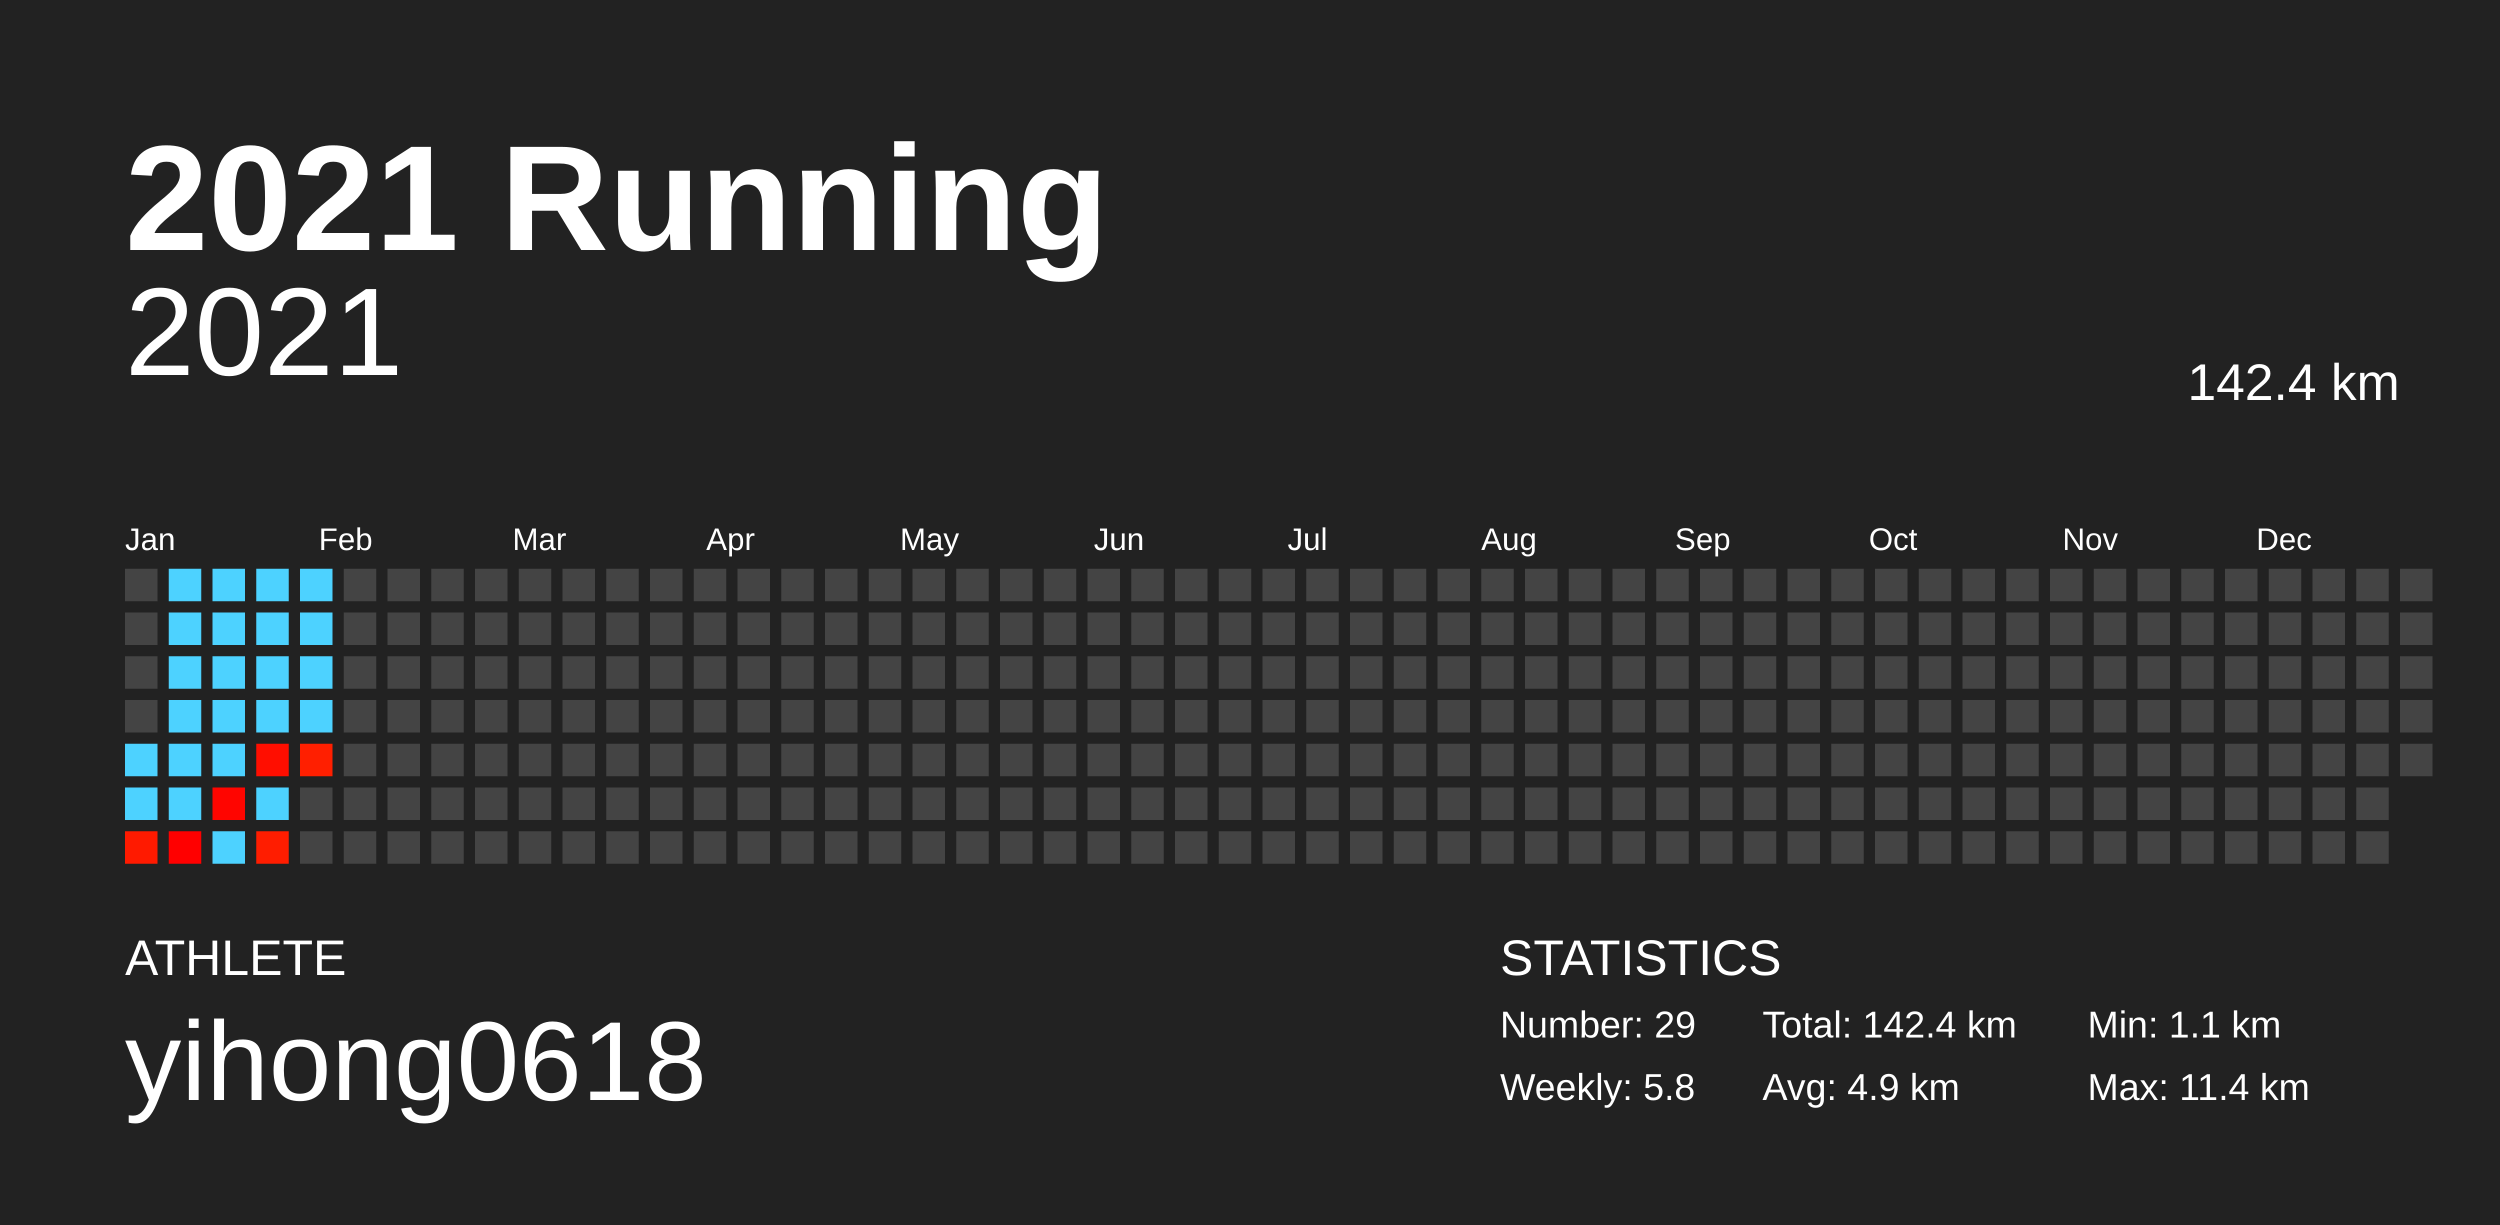
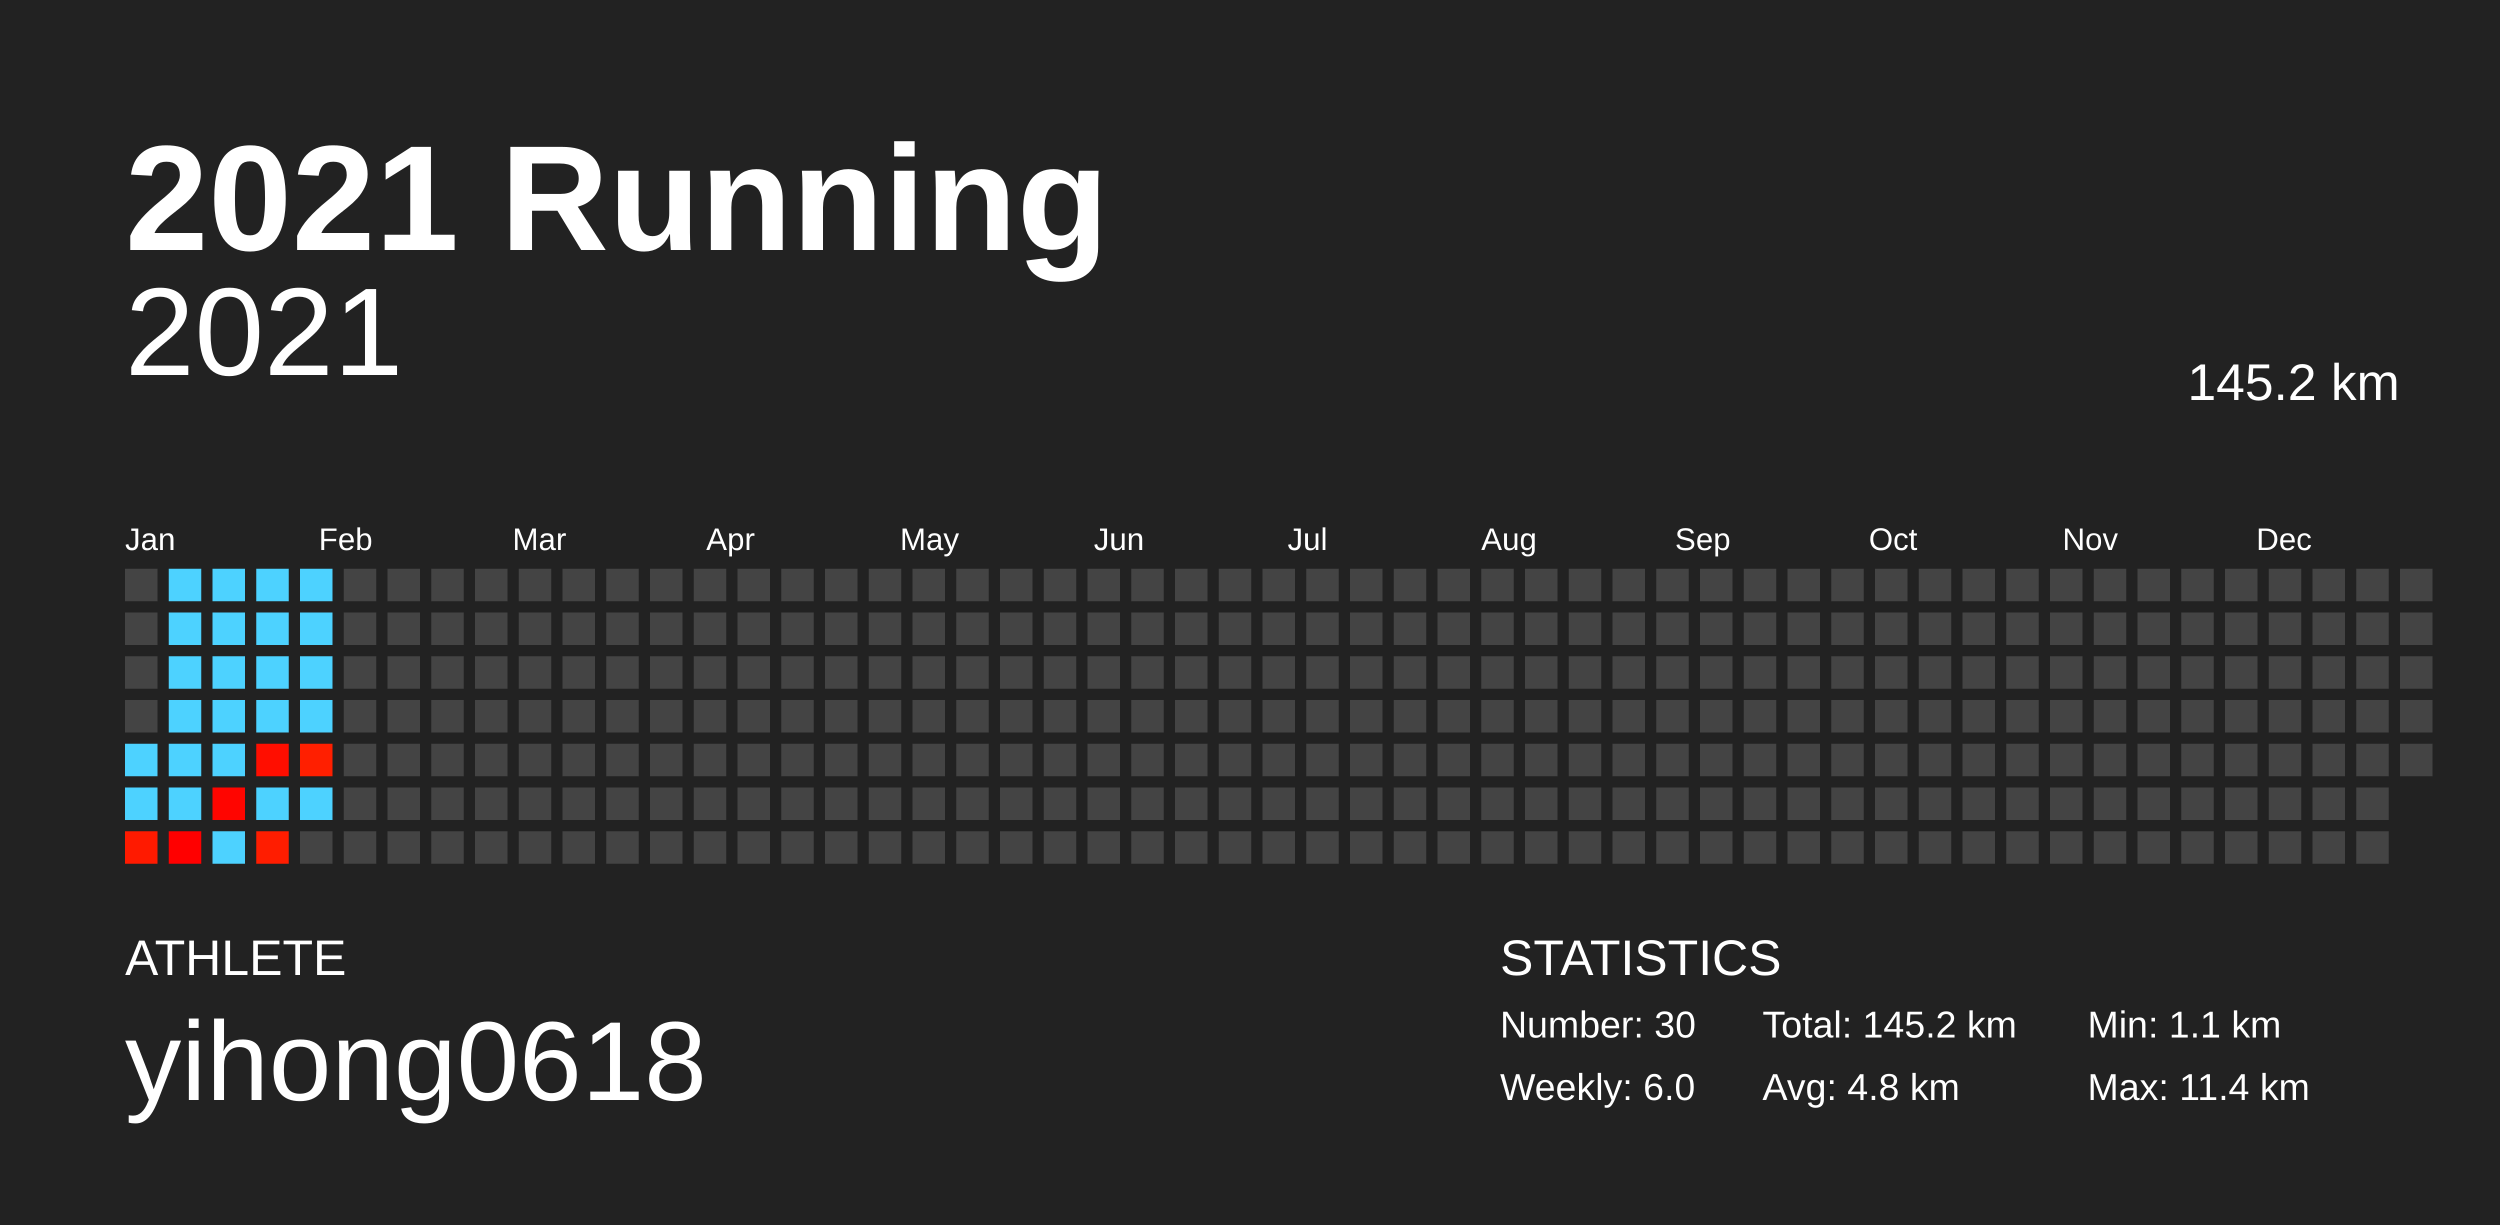
<svg xmlns="http://www.w3.org/2000/svg" baseProfile="full" height="98mm" version="1.1" viewBox="0,0,200,98" width="200mm">
  <defs />
  <rect fill="#222222" height="98" width="200" x="0" y="0" />
  <text fill="#FFFFFF" style="font-size:12px; font-family:Arial; font-weight:bold;" x="10" y="20">2021 Running</text>
  <text fill="#FFFFFF" style="font-size:4px; font-family:Arial" x="10" y="78">ATHLETE</text>
  <text fill="#FFFFFF" style="font-size:9px; font-family:Arial" x="10" y="88">yihong0618</text>
  <text fill="#FFFFFF" style="font-size:4px; font-family:Arial" x="120" y="78">STATISTICS</text>
-   <text fill="#FFFFFF" style="font-size:3px; font-family:Arial" x="120" y="83">Number: 29</text>
-   <text fill="#FFFFFF" style="font-size:3px; font-family:Arial" x="120" y="88">Weekly: 5.8</text>
-   <text fill="#FFFFFF" style="font-size:3px; font-family:Arial" x="141" y="83">Total: 142.4 km</text>
-   <text fill="#FFFFFF" style="font-size:3px; font-family:Arial" x="141" y="88">Avg: 4.9 km</text>
+   <text fill="#FFFFFF" style="font-size:3px; font-family:Arial" x="120" y="83">Number: 30</text>
+   <text fill="#FFFFFF" style="font-size:3px; font-family:Arial" x="120" y="88">Weekly: 6.0</text>
+   <text fill="#FFFFFF" style="font-size:3px; font-family:Arial" x="141" y="83">Total: 145.2 km</text>
+   <text fill="#FFFFFF" style="font-size:3px; font-family:Arial" x="141" y="88">Avg: 4.8 km</text>
  <text fill="#FFFFFF" style="font-size:3px; font-family:Arial" x="167" y="83">Min: 1.1 km</text>
  <text fill="#FFFFFF" style="font-size:3px; font-family:Arial" x="167" y="88">Max: 11.4 km</text>
  <text alignment-baseline="hanging" fill="#FFFFFF" style="font-size:10.0px; font-family:Arial;" x="10" y="30">2021</text>
-   <text alignment-baseline="hanging" fill="#FFFFFF" style="font-size:4.125px; font-family:Arial;" x="175" y="32">142.4 km</text>
+   <text alignment-baseline="hanging" fill="#FFFFFF" style="font-size:4.125px; font-family:Arial;" x="175" y="32">145.2 km</text>
  <text fill="#FFFFFF" style="font-size:2.5px; font-family:Arial" x="10.0" y="44">Jan</text>
  <text fill="#FFFFFF" style="font-size:2.5px; font-family:Arial" x="25.5" y="44">Feb</text>
  <text fill="#FFFFFF" style="font-size:2.5px; font-family:Arial" x="41.0" y="44">Mar</text>
  <text fill="#FFFFFF" style="font-size:2.5px; font-family:Arial" x="56.5" y="44">Apr</text>
  <text fill="#FFFFFF" style="font-size:2.5px; font-family:Arial" x="72.0" y="44">May</text>
  <text fill="#FFFFFF" style="font-size:2.5px; font-family:Arial" x="87.5" y="44">Jun</text>
  <text fill="#FFFFFF" style="font-size:2.5px; font-family:Arial" x="103.0" y="44">Jul</text>
  <text fill="#FFFFFF" style="font-size:2.5px; font-family:Arial" x="118.5" y="44">Aug</text>
  <text fill="#FFFFFF" style="font-size:2.5px; font-family:Arial" x="134.0" y="44">Sep</text>
  <text fill="#FFFFFF" style="font-size:2.5px; font-family:Arial" x="149.5" y="44">Oct</text>
  <text fill="#FFFFFF" style="font-size:2.5px; font-family:Arial" x="165.0" y="44">Nov</text>
  <text fill="#FFFFFF" style="font-size:2.5px; font-family:Arial" x="180.5" y="44">Dec</text>
  <rect fill="#444444" height="2.6" width="2.6" x="10.0" y="45.5" />
  <rect fill="#444444" height="2.6" width="2.6" x="10.0" y="49.0" />
  <rect fill="#444444" height="2.6" width="2.6" x="10.0" y="52.5" />
  <rect fill="#444444" height="2.6" width="2.6" x="10.0" y="56.0" />
  <rect fill="#4dd2ff" height="2.6" width="2.6" x="10.0" y="59.5" />
  <rect fill="#4dd2ff" height="2.6" width="2.6" x="10.0" y="63.0" />
  <rect fill="#ff1a00" height="2.6" width="2.6" x="10.0" y="66.5" />
  <rect fill="#4dd2ff" height="2.6" width="2.6" x="13.5" y="45.5" />
  <rect fill="#4dd2ff" height="2.6" width="2.6" x="13.5" y="49.0" />
  <rect fill="#4dd2ff" height="2.6" width="2.6" x="13.5" y="52.5" />
  <rect fill="#4dd2ff" height="2.6" width="2.6" x="13.5" y="56.0" />
  <rect fill="#4dd2ff" height="2.6" width="2.6" x="13.5" y="59.5" />
  <rect fill="#4dd2ff" height="2.6" width="2.6" x="13.5" y="63.0" />
  <rect fill="#ff0000" height="2.6" width="2.6" x="13.5" y="66.5" />
  <rect fill="#4dd2ff" height="2.6" width="2.6" x="17.0" y="45.5" />
  <rect fill="#4dd2ff" height="2.6" width="2.6" x="17.0" y="49.0" />
  <rect fill="#4dd2ff" height="2.6" width="2.6" x="17.0" y="52.5" />
  <rect fill="#4dd2ff" height="2.6" width="2.6" x="17.0" y="56.0" />
  <rect fill="#4dd2ff" height="2.6" width="2.6" x="17.0" y="59.5" />
  <rect fill="#ff0500" height="2.6" width="2.6" x="17.0" y="63.0" />
  <rect fill="#4dd2ff" height="2.6" width="2.6" x="17.0" y="66.5" />
  <rect fill="#4dd2ff" height="2.6" width="2.6" x="20.5" y="45.5" />
  <rect fill="#4dd2ff" height="2.6" width="2.6" x="20.5" y="49.0" />
  <rect fill="#4dd2ff" height="2.6" width="2.6" x="20.5" y="52.5" />
  <rect fill="#4dd2ff" height="2.6" width="2.6" x="20.5" y="56.0" />
  <rect fill="#ff0e00" height="2.6" width="2.6" x="20.5" y="59.5" />
  <rect fill="#4dd2ff" height="2.6" width="2.6" x="20.5" y="63.0" />
  <rect fill="#ff1d00" height="2.6" width="2.6" x="20.5" y="66.5" />
  <rect fill="#4dd2ff" height="2.6" width="2.6" x="24.0" y="45.5" />
  <rect fill="#4dd2ff" height="2.6" width="2.6" x="24.0" y="49.0" />
  <rect fill="#4dd2ff" height="2.6" width="2.6" x="24.0" y="52.5" />
  <rect fill="#4dd2ff" height="2.6" width="2.6" x="24.0" y="56.0" />
  <rect fill="#ff1f00" height="2.6" width="2.6" x="24.0" y="59.5" />
-   <rect fill="#444444" height="2.6" width="2.6" x="24.0" y="63.0" />
+   <rect fill="#4dd2ff" height="2.6" width="2.6" x="24.0" y="63.0" />
  <rect fill="#444444" height="2.6" width="2.6" x="24.0" y="66.5" />
  <rect fill="#444444" height="2.6" width="2.6" x="27.5" y="45.5" />
  <rect fill="#444444" height="2.6" width="2.6" x="27.5" y="49.0" />
  <rect fill="#444444" height="2.6" width="2.6" x="27.5" y="52.5" />
  <rect fill="#444444" height="2.6" width="2.6" x="27.5" y="56.0" />
  <rect fill="#444444" height="2.6" width="2.6" x="27.5" y="59.5" />
  <rect fill="#444444" height="2.6" width="2.6" x="27.5" y="63.0" />
  <rect fill="#444444" height="2.6" width="2.6" x="27.5" y="66.5" />
  <rect fill="#444444" height="2.6" width="2.6" x="31.0" y="45.5" />
  <rect fill="#444444" height="2.6" width="2.6" x="31.0" y="49.0" />
  <rect fill="#444444" height="2.6" width="2.6" x="31.0" y="52.5" />
  <rect fill="#444444" height="2.6" width="2.6" x="31.0" y="56.0" />
  <rect fill="#444444" height="2.6" width="2.6" x="31.0" y="59.5" />
  <rect fill="#444444" height="2.6" width="2.6" x="31.0" y="63.0" />
  <rect fill="#444444" height="2.6" width="2.6" x="31.0" y="66.5" />
  <rect fill="#444444" height="2.6" width="2.6" x="34.5" y="45.5" />
  <rect fill="#444444" height="2.6" width="2.6" x="34.5" y="49.0" />
  <rect fill="#444444" height="2.6" width="2.6" x="34.5" y="52.5" />
  <rect fill="#444444" height="2.6" width="2.6" x="34.5" y="56.0" />
  <rect fill="#444444" height="2.6" width="2.6" x="34.5" y="59.5" />
  <rect fill="#444444" height="2.6" width="2.6" x="34.5" y="63.0" />
  <rect fill="#444444" height="2.6" width="2.6" x="34.5" y="66.5" />
  <rect fill="#444444" height="2.6" width="2.6" x="38.0" y="45.5" />
  <rect fill="#444444" height="2.6" width="2.6" x="38.0" y="49.0" />
  <rect fill="#444444" height="2.6" width="2.6" x="38.0" y="52.5" />
  <rect fill="#444444" height="2.6" width="2.6" x="38.0" y="56.0" />
  <rect fill="#444444" height="2.6" width="2.6" x="38.0" y="59.5" />
  <rect fill="#444444" height="2.6" width="2.6" x="38.0" y="63.0" />
  <rect fill="#444444" height="2.6" width="2.6" x="38.0" y="66.5" />
  <rect fill="#444444" height="2.6" width="2.6" x="41.5" y="45.5" />
  <rect fill="#444444" height="2.6" width="2.6" x="41.5" y="49.0" />
  <rect fill="#444444" height="2.6" width="2.6" x="41.5" y="52.5" />
  <rect fill="#444444" height="2.6" width="2.6" x="41.5" y="56.0" />
  <rect fill="#444444" height="2.6" width="2.6" x="41.5" y="59.5" />
  <rect fill="#444444" height="2.6" width="2.6" x="41.5" y="63.0" />
  <rect fill="#444444" height="2.6" width="2.6" x="41.5" y="66.5" />
  <rect fill="#444444" height="2.6" width="2.6" x="45.0" y="45.5" />
  <rect fill="#444444" height="2.6" width="2.6" x="45.0" y="49.0" />
  <rect fill="#444444" height="2.6" width="2.6" x="45.0" y="52.5" />
  <rect fill="#444444" height="2.6" width="2.6" x="45.0" y="56.0" />
  <rect fill="#444444" height="2.6" width="2.6" x="45.0" y="59.5" />
  <rect fill="#444444" height="2.6" width="2.6" x="45.0" y="63.0" />
  <rect fill="#444444" height="2.6" width="2.6" x="45.0" y="66.5" />
  <rect fill="#444444" height="2.6" width="2.6" x="48.5" y="45.5" />
  <rect fill="#444444" height="2.6" width="2.6" x="48.5" y="49.0" />
  <rect fill="#444444" height="2.6" width="2.6" x="48.5" y="52.5" />
  <rect fill="#444444" height="2.6" width="2.6" x="48.5" y="56.0" />
  <rect fill="#444444" height="2.6" width="2.6" x="48.5" y="59.5" />
  <rect fill="#444444" height="2.6" width="2.6" x="48.5" y="63.0" />
  <rect fill="#444444" height="2.6" width="2.6" x="48.5" y="66.5" />
  <rect fill="#444444" height="2.6" width="2.6" x="52.0" y="45.5" />
  <rect fill="#444444" height="2.6" width="2.6" x="52.0" y="49.0" />
  <rect fill="#444444" height="2.6" width="2.6" x="52.0" y="52.5" />
  <rect fill="#444444" height="2.6" width="2.6" x="52.0" y="56.0" />
  <rect fill="#444444" height="2.6" width="2.6" x="52.0" y="59.5" />
  <rect fill="#444444" height="2.6" width="2.6" x="52.0" y="63.0" />
  <rect fill="#444444" height="2.6" width="2.6" x="52.0" y="66.5" />
  <rect fill="#444444" height="2.6" width="2.6" x="55.5" y="45.5" />
  <rect fill="#444444" height="2.6" width="2.6" x="55.5" y="49.0" />
  <rect fill="#444444" height="2.6" width="2.6" x="55.5" y="52.5" />
  <rect fill="#444444" height="2.6" width="2.6" x="55.5" y="56.0" />
  <rect fill="#444444" height="2.6" width="2.6" x="55.5" y="59.5" />
  <rect fill="#444444" height="2.6" width="2.6" x="55.5" y="63.0" />
  <rect fill="#444444" height="2.6" width="2.6" x="55.5" y="66.5" />
  <rect fill="#444444" height="2.6" width="2.6" x="59.0" y="45.5" />
  <rect fill="#444444" height="2.6" width="2.6" x="59.0" y="49.0" />
  <rect fill="#444444" height="2.6" width="2.6" x="59.0" y="52.5" />
  <rect fill="#444444" height="2.6" width="2.6" x="59.0" y="56.0" />
  <rect fill="#444444" height="2.6" width="2.6" x="59.0" y="59.5" />
  <rect fill="#444444" height="2.6" width="2.6" x="59.0" y="63.0" />
  <rect fill="#444444" height="2.6" width="2.6" x="59.0" y="66.5" />
  <rect fill="#444444" height="2.6" width="2.6" x="62.5" y="45.5" />
  <rect fill="#444444" height="2.6" width="2.6" x="62.5" y="49.0" />
  <rect fill="#444444" height="2.6" width="2.6" x="62.5" y="52.5" />
  <rect fill="#444444" height="2.6" width="2.6" x="62.5" y="56.0" />
  <rect fill="#444444" height="2.6" width="2.6" x="62.5" y="59.5" />
  <rect fill="#444444" height="2.6" width="2.6" x="62.5" y="63.0" />
  <rect fill="#444444" height="2.6" width="2.6" x="62.5" y="66.5" />
  <rect fill="#444444" height="2.6" width="2.6" x="66.0" y="45.5" />
  <rect fill="#444444" height="2.6" width="2.6" x="66.0" y="49.0" />
  <rect fill="#444444" height="2.6" width="2.6" x="66.0" y="52.5" />
  <rect fill="#444444" height="2.6" width="2.6" x="66.0" y="56.0" />
  <rect fill="#444444" height="2.6" width="2.6" x="66.0" y="59.5" />
  <rect fill="#444444" height="2.6" width="2.6" x="66.0" y="63.0" />
  <rect fill="#444444" height="2.6" width="2.6" x="66.0" y="66.5" />
  <rect fill="#444444" height="2.6" width="2.6" x="69.5" y="45.5" />
  <rect fill="#444444" height="2.6" width="2.6" x="69.5" y="49.0" />
  <rect fill="#444444" height="2.6" width="2.6" x="69.5" y="52.5" />
  <rect fill="#444444" height="2.6" width="2.6" x="69.5" y="56.0" />
  <rect fill="#444444" height="2.6" width="2.6" x="69.5" y="59.5" />
  <rect fill="#444444" height="2.6" width="2.6" x="69.5" y="63.0" />
  <rect fill="#444444" height="2.6" width="2.6" x="69.5" y="66.5" />
  <rect fill="#444444" height="2.6" width="2.6" x="73.0" y="45.5" />
  <rect fill="#444444" height="2.6" width="2.6" x="73.0" y="49.0" />
  <rect fill="#444444" height="2.6" width="2.6" x="73.0" y="52.5" />
  <rect fill="#444444" height="2.6" width="2.6" x="73.0" y="56.0" />
  <rect fill="#444444" height="2.6" width="2.6" x="73.0" y="59.5" />
  <rect fill="#444444" height="2.6" width="2.6" x="73.0" y="63.0" />
  <rect fill="#444444" height="2.6" width="2.6" x="73.0" y="66.5" />
  <rect fill="#444444" height="2.6" width="2.6" x="76.5" y="45.5" />
  <rect fill="#444444" height="2.6" width="2.6" x="76.5" y="49.0" />
  <rect fill="#444444" height="2.6" width="2.6" x="76.5" y="52.5" />
  <rect fill="#444444" height="2.6" width="2.6" x="76.5" y="56.0" />
  <rect fill="#444444" height="2.6" width="2.6" x="76.5" y="59.5" />
  <rect fill="#444444" height="2.6" width="2.6" x="76.5" y="63.0" />
  <rect fill="#444444" height="2.6" width="2.6" x="76.5" y="66.5" />
  <rect fill="#444444" height="2.6" width="2.6" x="80.0" y="45.5" />
  <rect fill="#444444" height="2.6" width="2.6" x="80.0" y="49.0" />
  <rect fill="#444444" height="2.6" width="2.6" x="80.0" y="52.5" />
  <rect fill="#444444" height="2.6" width="2.6" x="80.0" y="56.0" />
  <rect fill="#444444" height="2.6" width="2.6" x="80.0" y="59.5" />
  <rect fill="#444444" height="2.6" width="2.6" x="80.0" y="63.0" />
  <rect fill="#444444" height="2.6" width="2.6" x="80.0" y="66.5" />
  <rect fill="#444444" height="2.6" width="2.6" x="83.5" y="45.5" />
  <rect fill="#444444" height="2.6" width="2.6" x="83.5" y="49.0" />
  <rect fill="#444444" height="2.6" width="2.6" x="83.5" y="52.5" />
  <rect fill="#444444" height="2.6" width="2.6" x="83.5" y="56.0" />
  <rect fill="#444444" height="2.6" width="2.6" x="83.5" y="59.5" />
  <rect fill="#444444" height="2.6" width="2.6" x="83.5" y="63.0" />
  <rect fill="#444444" height="2.6" width="2.6" x="83.5" y="66.5" />
  <rect fill="#444444" height="2.6" width="2.6" x="87.0" y="45.5" />
  <rect fill="#444444" height="2.6" width="2.6" x="87.0" y="49.0" />
  <rect fill="#444444" height="2.6" width="2.6" x="87.0" y="52.5" />
  <rect fill="#444444" height="2.6" width="2.6" x="87.0" y="56.0" />
  <rect fill="#444444" height="2.6" width="2.6" x="87.0" y="59.5" />
  <rect fill="#444444" height="2.6" width="2.6" x="87.0" y="63.0" />
  <rect fill="#444444" height="2.6" width="2.6" x="87.0" y="66.5" />
  <rect fill="#444444" height="2.6" width="2.6" x="90.5" y="45.5" />
  <rect fill="#444444" height="2.6" width="2.6" x="90.5" y="49.0" />
  <rect fill="#444444" height="2.6" width="2.6" x="90.5" y="52.5" />
  <rect fill="#444444" height="2.6" width="2.6" x="90.5" y="56.0" />
  <rect fill="#444444" height="2.6" width="2.6" x="90.5" y="59.5" />
  <rect fill="#444444" height="2.6" width="2.6" x="90.5" y="63.0" />
  <rect fill="#444444" height="2.6" width="2.6" x="90.5" y="66.5" />
  <rect fill="#444444" height="2.6" width="2.6" x="94.0" y="45.5" />
  <rect fill="#444444" height="2.6" width="2.6" x="94.0" y="49.0" />
  <rect fill="#444444" height="2.6" width="2.6" x="94.0" y="52.5" />
  <rect fill="#444444" height="2.6" width="2.6" x="94.0" y="56.0" />
  <rect fill="#444444" height="2.6" width="2.6" x="94.0" y="59.5" />
  <rect fill="#444444" height="2.6" width="2.6" x="94.0" y="63.0" />
  <rect fill="#444444" height="2.6" width="2.6" x="94.0" y="66.5" />
  <rect fill="#444444" height="2.6" width="2.6" x="97.5" y="45.5" />
  <rect fill="#444444" height="2.6" width="2.6" x="97.5" y="49.0" />
  <rect fill="#444444" height="2.6" width="2.6" x="97.5" y="52.5" />
  <rect fill="#444444" height="2.6" width="2.6" x="97.5" y="56.0" />
  <rect fill="#444444" height="2.6" width="2.6" x="97.5" y="59.5" />
  <rect fill="#444444" height="2.6" width="2.6" x="97.5" y="63.0" />
  <rect fill="#444444" height="2.6" width="2.6" x="97.5" y="66.5" />
  <rect fill="#444444" height="2.6" width="2.6" x="101.0" y="45.5" />
  <rect fill="#444444" height="2.6" width="2.6" x="101.0" y="49.0" />
  <rect fill="#444444" height="2.6" width="2.6" x="101.0" y="52.5" />
  <rect fill="#444444" height="2.6" width="2.6" x="101.0" y="56.0" />
  <rect fill="#444444" height="2.6" width="2.6" x="101.0" y="59.5" />
  <rect fill="#444444" height="2.6" width="2.6" x="101.0" y="63.0" />
  <rect fill="#444444" height="2.6" width="2.6" x="101.0" y="66.5" />
  <rect fill="#444444" height="2.6" width="2.6" x="104.5" y="45.5" />
  <rect fill="#444444" height="2.6" width="2.6" x="104.5" y="49.0" />
  <rect fill="#444444" height="2.6" width="2.6" x="104.5" y="52.5" />
  <rect fill="#444444" height="2.6" width="2.6" x="104.5" y="56.0" />
  <rect fill="#444444" height="2.6" width="2.6" x="104.5" y="59.5" />
  <rect fill="#444444" height="2.6" width="2.6" x="104.5" y="63.0" />
  <rect fill="#444444" height="2.6" width="2.6" x="104.5" y="66.5" />
  <rect fill="#444444" height="2.6" width="2.6" x="108.0" y="45.5" />
  <rect fill="#444444" height="2.6" width="2.6" x="108.0" y="49.0" />
  <rect fill="#444444" height="2.6" width="2.6" x="108.0" y="52.5" />
  <rect fill="#444444" height="2.6" width="2.6" x="108.0" y="56.0" />
  <rect fill="#444444" height="2.6" width="2.6" x="108.0" y="59.5" />
  <rect fill="#444444" height="2.6" width="2.6" x="108.0" y="63.0" />
  <rect fill="#444444" height="2.6" width="2.6" x="108.0" y="66.5" />
  <rect fill="#444444" height="2.6" width="2.6" x="111.5" y="45.5" />
  <rect fill="#444444" height="2.6" width="2.6" x="111.5" y="49.0" />
  <rect fill="#444444" height="2.6" width="2.6" x="111.5" y="52.5" />
  <rect fill="#444444" height="2.6" width="2.6" x="111.5" y="56.0" />
  <rect fill="#444444" height="2.6" width="2.6" x="111.5" y="59.5" />
  <rect fill="#444444" height="2.6" width="2.6" x="111.5" y="63.0" />
  <rect fill="#444444" height="2.6" width="2.6" x="111.5" y="66.5" />
  <rect fill="#444444" height="2.6" width="2.6" x="115.0" y="45.5" />
  <rect fill="#444444" height="2.6" width="2.6" x="115.0" y="49.0" />
  <rect fill="#444444" height="2.6" width="2.6" x="115.0" y="52.5" />
  <rect fill="#444444" height="2.6" width="2.6" x="115.0" y="56.0" />
  <rect fill="#444444" height="2.6" width="2.6" x="115.0" y="59.5" />
  <rect fill="#444444" height="2.6" width="2.6" x="115.0" y="63.0" />
  <rect fill="#444444" height="2.6" width="2.6" x="115.0" y="66.5" />
  <rect fill="#444444" height="2.6" width="2.6" x="118.5" y="45.5" />
  <rect fill="#444444" height="2.6" width="2.6" x="118.5" y="49.0" />
  <rect fill="#444444" height="2.6" width="2.6" x="118.5" y="52.5" />
  <rect fill="#444444" height="2.6" width="2.6" x="118.5" y="56.0" />
  <rect fill="#444444" height="2.6" width="2.6" x="118.5" y="59.5" />
  <rect fill="#444444" height="2.6" width="2.6" x="118.5" y="63.0" />
  <rect fill="#444444" height="2.6" width="2.6" x="118.5" y="66.5" />
  <rect fill="#444444" height="2.6" width="2.6" x="122.0" y="45.5" />
  <rect fill="#444444" height="2.6" width="2.6" x="122.0" y="49.0" />
  <rect fill="#444444" height="2.6" width="2.6" x="122.0" y="52.5" />
  <rect fill="#444444" height="2.6" width="2.6" x="122.0" y="56.0" />
  <rect fill="#444444" height="2.6" width="2.6" x="122.0" y="59.5" />
  <rect fill="#444444" height="2.6" width="2.6" x="122.0" y="63.0" />
  <rect fill="#444444" height="2.6" width="2.6" x="122.0" y="66.5" />
  <rect fill="#444444" height="2.6" width="2.6" x="125.5" y="45.5" />
  <rect fill="#444444" height="2.6" width="2.6" x="125.5" y="49.0" />
  <rect fill="#444444" height="2.6" width="2.6" x="125.5" y="52.5" />
  <rect fill="#444444" height="2.6" width="2.6" x="125.5" y="56.0" />
  <rect fill="#444444" height="2.6" width="2.6" x="125.5" y="59.5" />
  <rect fill="#444444" height="2.6" width="2.6" x="125.5" y="63.0" />
  <rect fill="#444444" height="2.6" width="2.6" x="125.5" y="66.5" />
  <rect fill="#444444" height="2.6" width="2.6" x="129.0" y="45.5" />
  <rect fill="#444444" height="2.6" width="2.6" x="129.0" y="49.0" />
  <rect fill="#444444" height="2.6" width="2.6" x="129.0" y="52.5" />
  <rect fill="#444444" height="2.6" width="2.6" x="129.0" y="56.0" />
  <rect fill="#444444" height="2.6" width="2.6" x="129.0" y="59.5" />
  <rect fill="#444444" height="2.6" width="2.6" x="129.0" y="63.0" />
  <rect fill="#444444" height="2.6" width="2.6" x="129.0" y="66.5" />
  <rect fill="#444444" height="2.6" width="2.6" x="132.5" y="45.5" />
  <rect fill="#444444" height="2.6" width="2.6" x="132.5" y="49.0" />
  <rect fill="#444444" height="2.6" width="2.6" x="132.5" y="52.5" />
  <rect fill="#444444" height="2.6" width="2.6" x="132.5" y="56.0" />
  <rect fill="#444444" height="2.6" width="2.6" x="132.5" y="59.5" />
  <rect fill="#444444" height="2.6" width="2.6" x="132.5" y="63.0" />
  <rect fill="#444444" height="2.6" width="2.6" x="132.5" y="66.5" />
  <rect fill="#444444" height="2.6" width="2.6" x="136.0" y="45.5" />
  <rect fill="#444444" height="2.6" width="2.6" x="136.0" y="49.0" />
  <rect fill="#444444" height="2.6" width="2.6" x="136.0" y="52.5" />
  <rect fill="#444444" height="2.6" width="2.6" x="136.0" y="56.0" />
  <rect fill="#444444" height="2.6" width="2.6" x="136.0" y="59.5" />
  <rect fill="#444444" height="2.6" width="2.6" x="136.0" y="63.0" />
  <rect fill="#444444" height="2.6" width="2.6" x="136.0" y="66.5" />
  <rect fill="#444444" height="2.6" width="2.6" x="139.5" y="45.5" />
  <rect fill="#444444" height="2.6" width="2.6" x="139.5" y="49.0" />
  <rect fill="#444444" height="2.6" width="2.6" x="139.5" y="52.5" />
  <rect fill="#444444" height="2.6" width="2.6" x="139.5" y="56.0" />
  <rect fill="#444444" height="2.6" width="2.6" x="139.5" y="59.5" />
  <rect fill="#444444" height="2.6" width="2.6" x="139.5" y="63.0" />
  <rect fill="#444444" height="2.6" width="2.6" x="139.5" y="66.5" />
  <rect fill="#444444" height="2.6" width="2.6" x="143.0" y="45.5" />
  <rect fill="#444444" height="2.6" width="2.6" x="143.0" y="49.0" />
  <rect fill="#444444" height="2.6" width="2.6" x="143.0" y="52.5" />
  <rect fill="#444444" height="2.6" width="2.6" x="143.0" y="56.0" />
  <rect fill="#444444" height="2.6" width="2.6" x="143.0" y="59.5" />
  <rect fill="#444444" height="2.6" width="2.6" x="143.0" y="63.0" />
  <rect fill="#444444" height="2.6" width="2.6" x="143.0" y="66.5" />
  <rect fill="#444444" height="2.6" width="2.6" x="146.5" y="45.5" />
  <rect fill="#444444" height="2.6" width="2.6" x="146.5" y="49.0" />
  <rect fill="#444444" height="2.6" width="2.6" x="146.5" y="52.5" />
  <rect fill="#444444" height="2.6" width="2.6" x="146.5" y="56.0" />
  <rect fill="#444444" height="2.6" width="2.6" x="146.5" y="59.5" />
  <rect fill="#444444" height="2.6" width="2.6" x="146.5" y="63.0" />
  <rect fill="#444444" height="2.6" width="2.6" x="146.5" y="66.5" />
  <rect fill="#444444" height="2.6" width="2.6" x="150.0" y="45.5" />
  <rect fill="#444444" height="2.6" width="2.6" x="150.0" y="49.0" />
  <rect fill="#444444" height="2.6" width="2.6" x="150.0" y="52.5" />
  <rect fill="#444444" height="2.6" width="2.6" x="150.0" y="56.0" />
  <rect fill="#444444" height="2.6" width="2.6" x="150.0" y="59.5" />
  <rect fill="#444444" height="2.6" width="2.6" x="150.0" y="63.0" />
  <rect fill="#444444" height="2.6" width="2.6" x="150.0" y="66.5" />
  <rect fill="#444444" height="2.6" width="2.6" x="153.5" y="45.5" />
  <rect fill="#444444" height="2.6" width="2.6" x="153.5" y="49.0" />
  <rect fill="#444444" height="2.6" width="2.6" x="153.5" y="52.5" />
  <rect fill="#444444" height="2.6" width="2.6" x="153.5" y="56.0" />
  <rect fill="#444444" height="2.6" width="2.6" x="153.5" y="59.5" />
  <rect fill="#444444" height="2.6" width="2.6" x="153.5" y="63.0" />
  <rect fill="#444444" height="2.6" width="2.6" x="153.5" y="66.5" />
  <rect fill="#444444" height="2.6" width="2.6" x="157.0" y="45.5" />
  <rect fill="#444444" height="2.6" width="2.6" x="157.0" y="49.0" />
  <rect fill="#444444" height="2.6" width="2.6" x="157.0" y="52.5" />
  <rect fill="#444444" height="2.6" width="2.6" x="157.0" y="56.0" />
  <rect fill="#444444" height="2.6" width="2.6" x="157.0" y="59.5" />
  <rect fill="#444444" height="2.6" width="2.6" x="157.0" y="63.0" />
  <rect fill="#444444" height="2.6" width="2.6" x="157.0" y="66.5" />
  <rect fill="#444444" height="2.6" width="2.6" x="160.5" y="45.5" />
  <rect fill="#444444" height="2.6" width="2.6" x="160.5" y="49.0" />
  <rect fill="#444444" height="2.6" width="2.6" x="160.5" y="52.5" />
  <rect fill="#444444" height="2.6" width="2.6" x="160.5" y="56.0" />
  <rect fill="#444444" height="2.6" width="2.6" x="160.5" y="59.5" />
  <rect fill="#444444" height="2.6" width="2.6" x="160.5" y="63.0" />
  <rect fill="#444444" height="2.6" width="2.6" x="160.5" y="66.5" />
  <rect fill="#444444" height="2.6" width="2.6" x="164.0" y="45.5" />
  <rect fill="#444444" height="2.6" width="2.6" x="164.0" y="49.0" />
  <rect fill="#444444" height="2.6" width="2.6" x="164.0" y="52.5" />
  <rect fill="#444444" height="2.6" width="2.6" x="164.0" y="56.0" />
  <rect fill="#444444" height="2.6" width="2.6" x="164.0" y="59.5" />
  <rect fill="#444444" height="2.6" width="2.6" x="164.0" y="63.0" />
  <rect fill="#444444" height="2.6" width="2.6" x="164.0" y="66.5" />
  <rect fill="#444444" height="2.6" width="2.6" x="167.5" y="45.5" />
  <rect fill="#444444" height="2.6" width="2.6" x="167.5" y="49.0" />
  <rect fill="#444444" height="2.6" width="2.6" x="167.5" y="52.5" />
  <rect fill="#444444" height="2.6" width="2.6" x="167.5" y="56.0" />
  <rect fill="#444444" height="2.6" width="2.6" x="167.5" y="59.5" />
  <rect fill="#444444" height="2.6" width="2.6" x="167.5" y="63.0" />
  <rect fill="#444444" height="2.6" width="2.6" x="167.5" y="66.5" />
  <rect fill="#444444" height="2.6" width="2.6" x="171.0" y="45.5" />
  <rect fill="#444444" height="2.6" width="2.6" x="171.0" y="49.0" />
  <rect fill="#444444" height="2.6" width="2.6" x="171.0" y="52.5" />
  <rect fill="#444444" height="2.6" width="2.6" x="171.0" y="56.0" />
  <rect fill="#444444" height="2.6" width="2.6" x="171.0" y="59.5" />
  <rect fill="#444444" height="2.6" width="2.6" x="171.0" y="63.0" />
  <rect fill="#444444" height="2.6" width="2.6" x="171.0" y="66.5" />
  <rect fill="#444444" height="2.6" width="2.6" x="174.5" y="45.5" />
  <rect fill="#444444" height="2.6" width="2.6" x="174.5" y="49.0" />
  <rect fill="#444444" height="2.6" width="2.6" x="174.5" y="52.5" />
  <rect fill="#444444" height="2.6" width="2.6" x="174.5" y="56.0" />
  <rect fill="#444444" height="2.6" width="2.6" x="174.5" y="59.5" />
  <rect fill="#444444" height="2.6" width="2.6" x="174.5" y="63.0" />
  <rect fill="#444444" height="2.6" width="2.6" x="174.5" y="66.5" />
  <rect fill="#444444" height="2.6" width="2.6" x="178.0" y="45.5" />
  <rect fill="#444444" height="2.6" width="2.6" x="178.0" y="49.0" />
  <rect fill="#444444" height="2.6" width="2.6" x="178.0" y="52.5" />
  <rect fill="#444444" height="2.6" width="2.6" x="178.0" y="56.0" />
  <rect fill="#444444" height="2.6" width="2.6" x="178.0" y="59.5" />
  <rect fill="#444444" height="2.6" width="2.6" x="178.0" y="63.0" />
  <rect fill="#444444" height="2.6" width="2.6" x="178.0" y="66.5" />
  <rect fill="#444444" height="2.6" width="2.6" x="181.5" y="45.5" />
  <rect fill="#444444" height="2.6" width="2.6" x="181.5" y="49.0" />
  <rect fill="#444444" height="2.6" width="2.6" x="181.5" y="52.5" />
  <rect fill="#444444" height="2.6" width="2.6" x="181.5" y="56.0" />
  <rect fill="#444444" height="2.6" width="2.6" x="181.5" y="59.5" />
  <rect fill="#444444" height="2.6" width="2.6" x="181.5" y="63.0" />
  <rect fill="#444444" height="2.6" width="2.6" x="181.5" y="66.5" />
  <rect fill="#444444" height="2.6" width="2.6" x="185.0" y="45.5" />
  <rect fill="#444444" height="2.6" width="2.6" x="185.0" y="49.0" />
  <rect fill="#444444" height="2.6" width="2.6" x="185.0" y="52.5" />
  <rect fill="#444444" height="2.6" width="2.6" x="185.0" y="56.0" />
  <rect fill="#444444" height="2.6" width="2.6" x="185.0" y="59.5" />
  <rect fill="#444444" height="2.6" width="2.6" x="185.0" y="63.0" />
  <rect fill="#444444" height="2.6" width="2.6" x="185.0" y="66.5" />
  <rect fill="#444444" height="2.6" width="2.6" x="188.5" y="45.5" />
  <rect fill="#444444" height="2.6" width="2.6" x="188.5" y="49.0" />
  <rect fill="#444444" height="2.6" width="2.6" x="188.5" y="52.5" />
  <rect fill="#444444" height="2.6" width="2.6" x="188.5" y="56.0" />
  <rect fill="#444444" height="2.6" width="2.6" x="188.5" y="59.5" />
  <rect fill="#444444" height="2.6" width="2.6" x="188.5" y="63.0" />
  <rect fill="#444444" height="2.6" width="2.6" x="188.5" y="66.5" />
  <rect fill="#444444" height="2.6" width="2.6" x="192.0" y="45.5" />
  <rect fill="#444444" height="2.6" width="2.6" x="192.0" y="49.0" />
  <rect fill="#444444" height="2.6" width="2.6" x="192.0" y="52.5" />
  <rect fill="#444444" height="2.6" width="2.6" x="192.0" y="56.0" />
  <rect fill="#444444" height="2.6" width="2.6" x="192.0" y="59.5" />
</svg>
